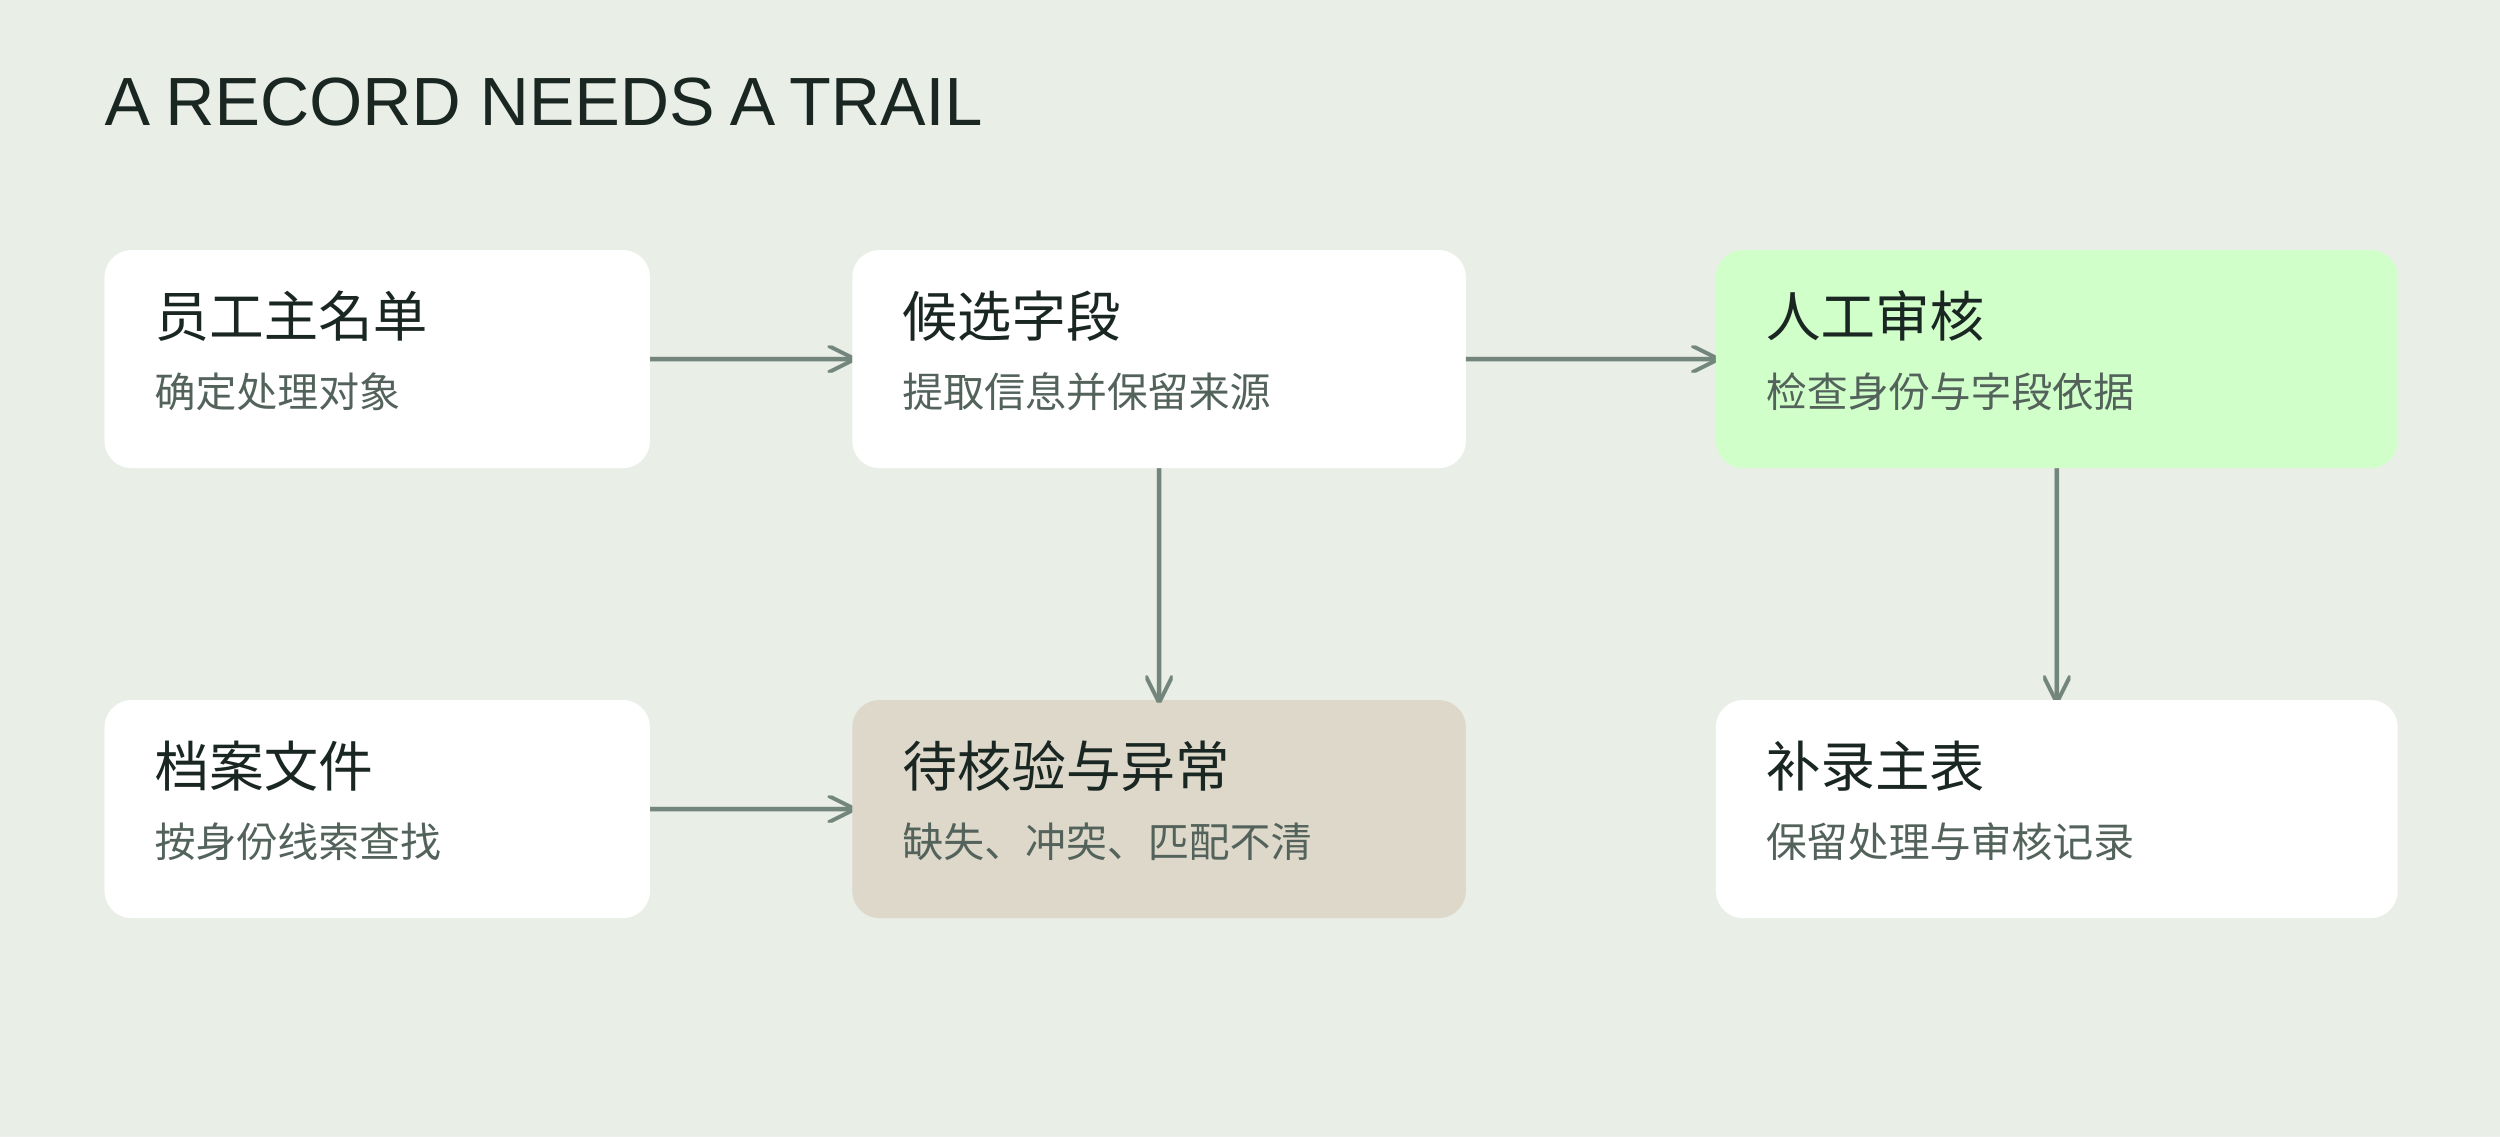
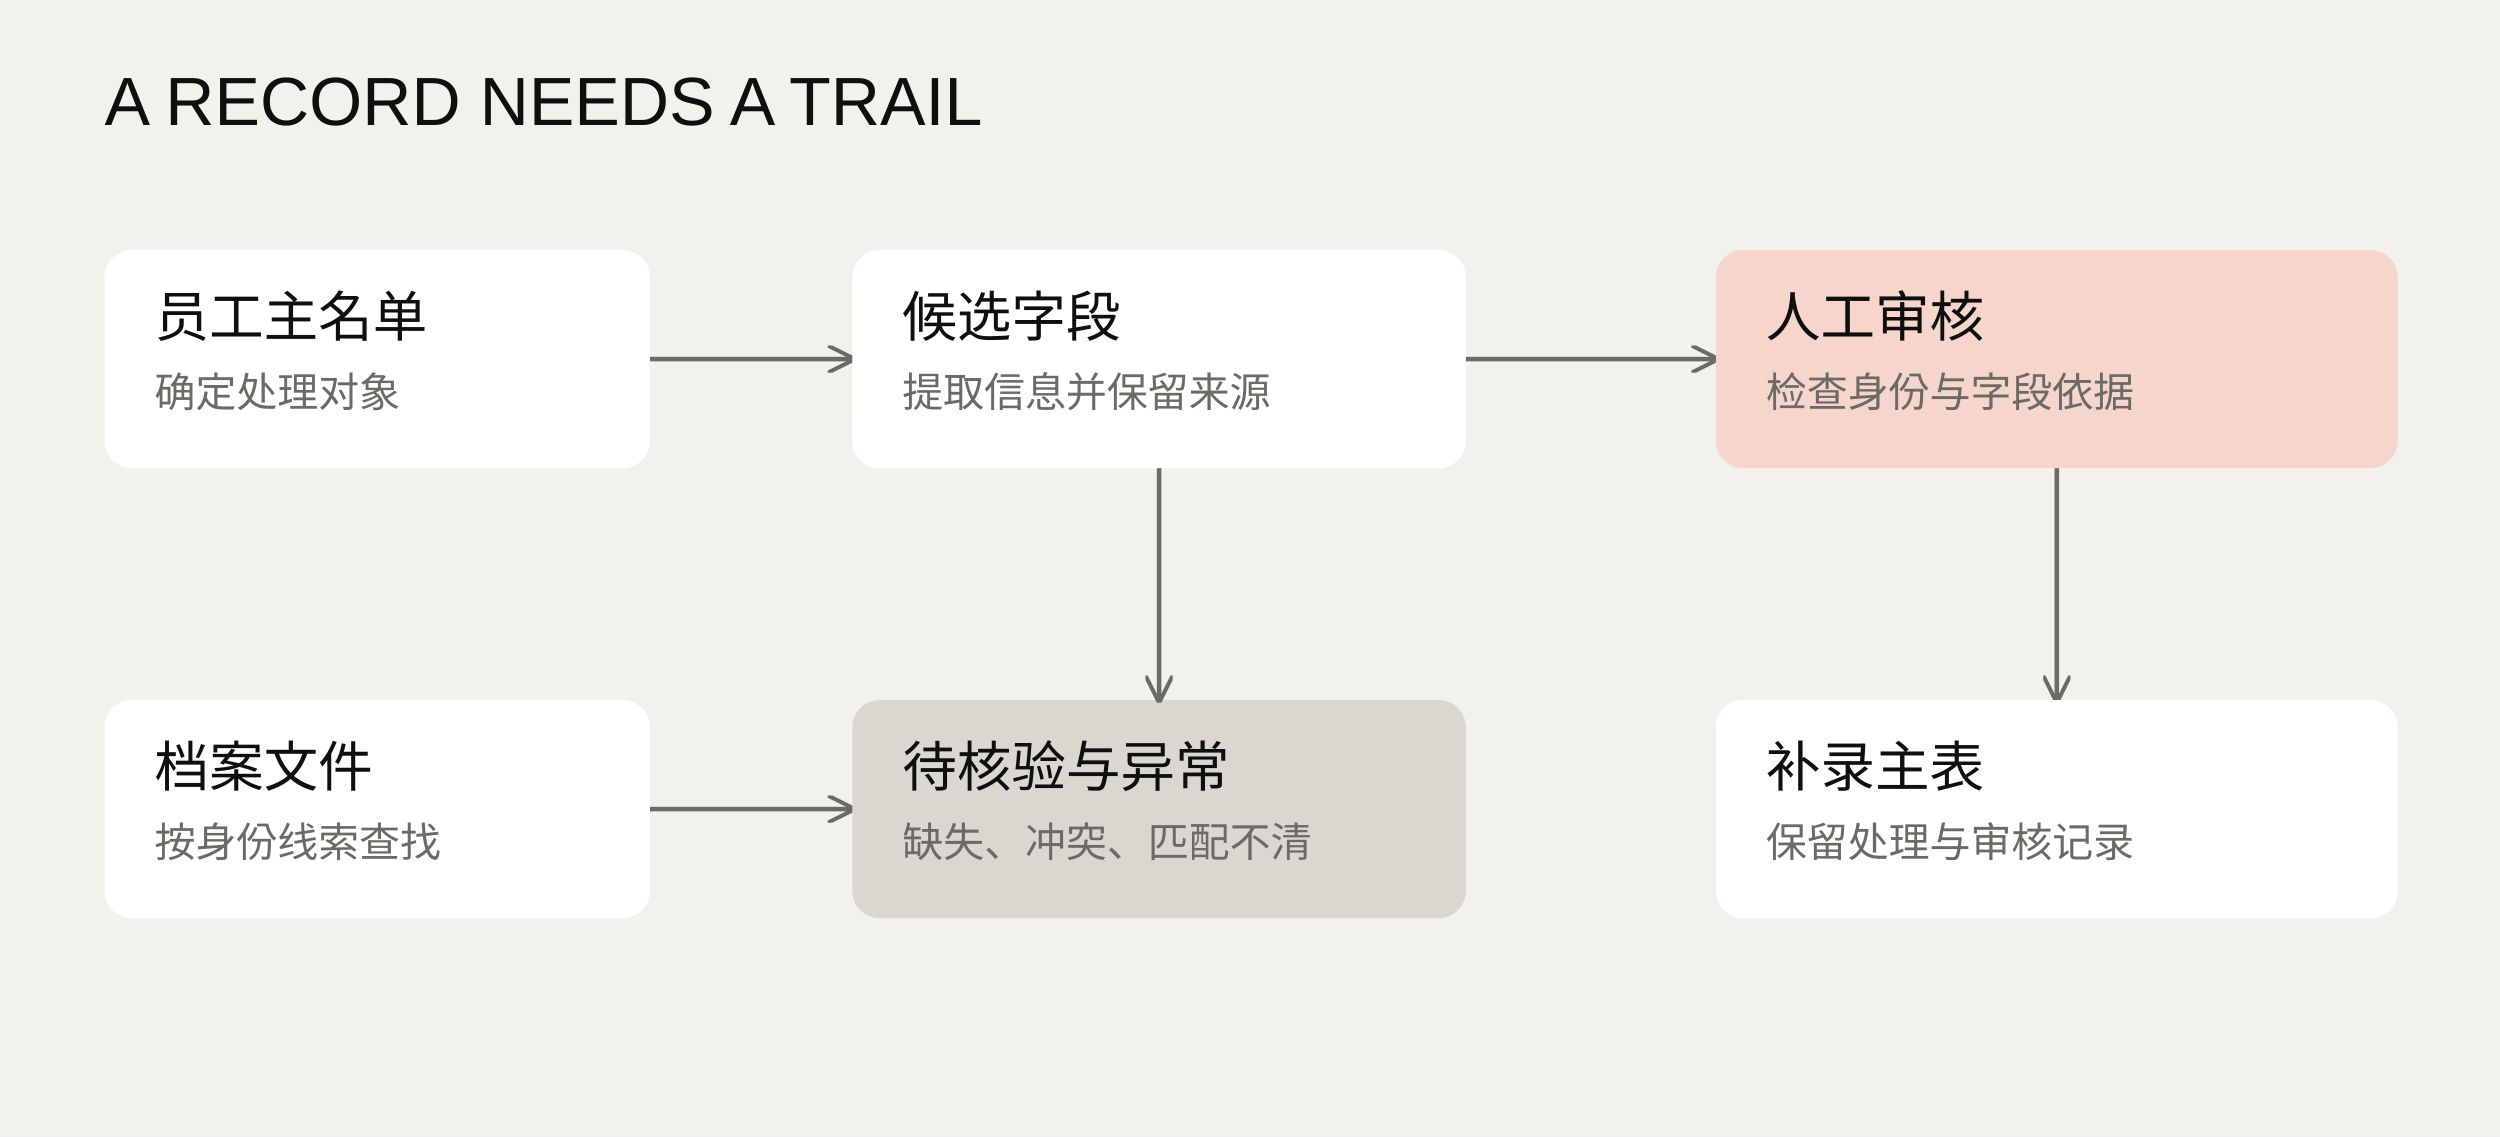
<svg xmlns="http://www.w3.org/2000/svg" viewBox="0 0 1100 500" role="img" aria-labelledby="title desc">
  <defs>
    <marker id="arrow" viewBox="0 0 10 10" refX="9" refY="5" markerWidth="6" markerHeight="6" orient="auto">
-       <path d="M0 0 10 5 0 10" fill="none" stroke="#73867e" stroke-width="1.5" />
+       <path d="M0 0 10 5 0 10" fill="none" stroke="#6b6a64" stroke-width="1.5" />
    </marker>
  </defs>
-   <rect width="1100" height="500" fill="#e9eee7" />
+   <rect width="1100" height="500" fill="#f2f1ec" />
  <g font-family="Arial, Microsoft YaHei, sans-serif">
-     <text x="46" y="55" font-size="30" fill="#192622">A RECORD NEEDS A TRAIL</text>
+     <text x="46" y="55" font-size="30" fill="#0f0f0f">A RECORD NEEDS A TRAIL</text>
    <rect x="46" y="110" width="240" height="96" rx="12" fill="#fff" />
-     <text x="68" y="148" font-size="24" fill="#192622">员工主名单</text>
-     <text x="68" y="179" font-size="18" fill="#53635b">确定处理对象</text>
+     <text x="68" y="148" font-size="24" fill="#0f0f0f">员工主名单</text>
+     <text x="68" y="179" font-size="18" fill="#6b6a64">确定处理对象</text>
    <rect x="46" y="308" width="240" height="96" rx="12" fill="#fff" />
-     <text x="68" y="346" font-size="24" fill="#192622">档案文件</text>
-     <text x="68" y="377" font-size="18" fill="#53635b">按身份线索查找</text>
-     <path d="M286 158 H330.5 V158 H375" fill="none" stroke="#73867e" stroke-width="2" marker-end="url(#arrow)" />
-     <path d="M286 356 H330.5 V356 H375" fill="none" stroke="#73867e" stroke-width="2" marker-end="url(#arrow)" />
+     <text x="68" y="346" font-size="24" fill="#0f0f0f">档案文件</text>
+     <text x="68" y="377" font-size="18" fill="#6b6a64">按身份线索查找</text>
+     <path d="M286 158 H330.5 V158 H375" fill="none" stroke="#6b6a64" stroke-width="2" marker-end="url(#arrow)" />
+     <path d="M286 356 H330.5 V356 H375" fill="none" stroke="#6b6a64" stroke-width="2" marker-end="url(#arrow)" />
    <rect x="375" y="110" width="270" height="96" rx="12" fill="#fff" />
-     <text x="397" y="148" font-size="24" fill="#192622">候选字段</text>
-     <text x="397" y="179" font-size="18" fill="#53635b">提取信息并保留来源</text>
-     <rect x="375" y="308" width="270" height="96" rx="12" fill="#ddd8ca" />
-     <text x="397" y="346" font-size="24" fill="#192622">待核验与异常</text>
-     <text x="397" y="377" font-size="18" fill="#53635b">缺失、冲突、匹配不清</text>
-     <path d="M645 158 H700 V158 H755" fill="none" stroke="#73867e" stroke-width="2" marker-end="url(#arrow)" />
-     <path d="M510 206 H510 V308 H510" fill="none" stroke="#73867e" stroke-width="2" marker-end="url(#arrow)" />
-     <rect x="755" y="110" width="300" height="96" rx="12" fill="#d1ffca" />
-     <text x="777" y="148" font-size="24" fill="#192622">人工审核</text>
-     <text x="777" y="179" font-size="18" fill="#53635b">检查身份与字段依据</text>
-     <path d="M905 206 H905 V308 H905" fill="none" stroke="#73867e" stroke-width="2" marker-end="url(#arrow)" />
+     <text x="397" y="148" font-size="24" fill="#0f0f0f">候选字段</text>
+     <text x="397" y="179" font-size="18" fill="#6b6a64">提取信息并保留来源</text>
+     <rect x="375" y="308" width="270" height="96" rx="12" fill="#d9d7cf" />
+     <text x="397" y="346" font-size="24" fill="#0f0f0f">待核验与异常</text>
+     <text x="397" y="377" font-size="18" fill="#6b6a64">缺失、冲突、匹配不清</text>
+     <path d="M645 158 H700 V158 H755" fill="none" stroke="#6b6a64" stroke-width="2" marker-end="url(#arrow)" />
+     <path d="M510 206 H510 V308 H510" fill="none" stroke="#6b6a64" stroke-width="2" marker-end="url(#arrow)" />
+     <rect x="755" y="110" width="300" height="96" rx="12" fill="#f6d5ca" />
+     <text x="777" y="148" font-size="24" fill="#0f0f0f">人工审核</text>
+     <text x="777" y="179" font-size="18" fill="#6b6a64">检查身份与字段依据</text>
+     <path d="M905 206 H905 V308 H905" fill="none" stroke="#6b6a64" stroke-width="2" marker-end="url(#arrow)" />
    <rect x="755" y="308" width="300" height="96" rx="12" fill="#fff" />
-     <text x="777" y="346" font-size="24" fill="#192622">补录主表</text>
-     <text x="777" y="377" font-size="18" fill="#53635b">保留处理与审核记录</text>
+     <text x="777" y="346" font-size="24" fill="#0f0f0f">补录主表</text>
+     <text x="777" y="377" font-size="18" fill="#6b6a64">保留处理与审核记录</text>
  </g>
</svg>
